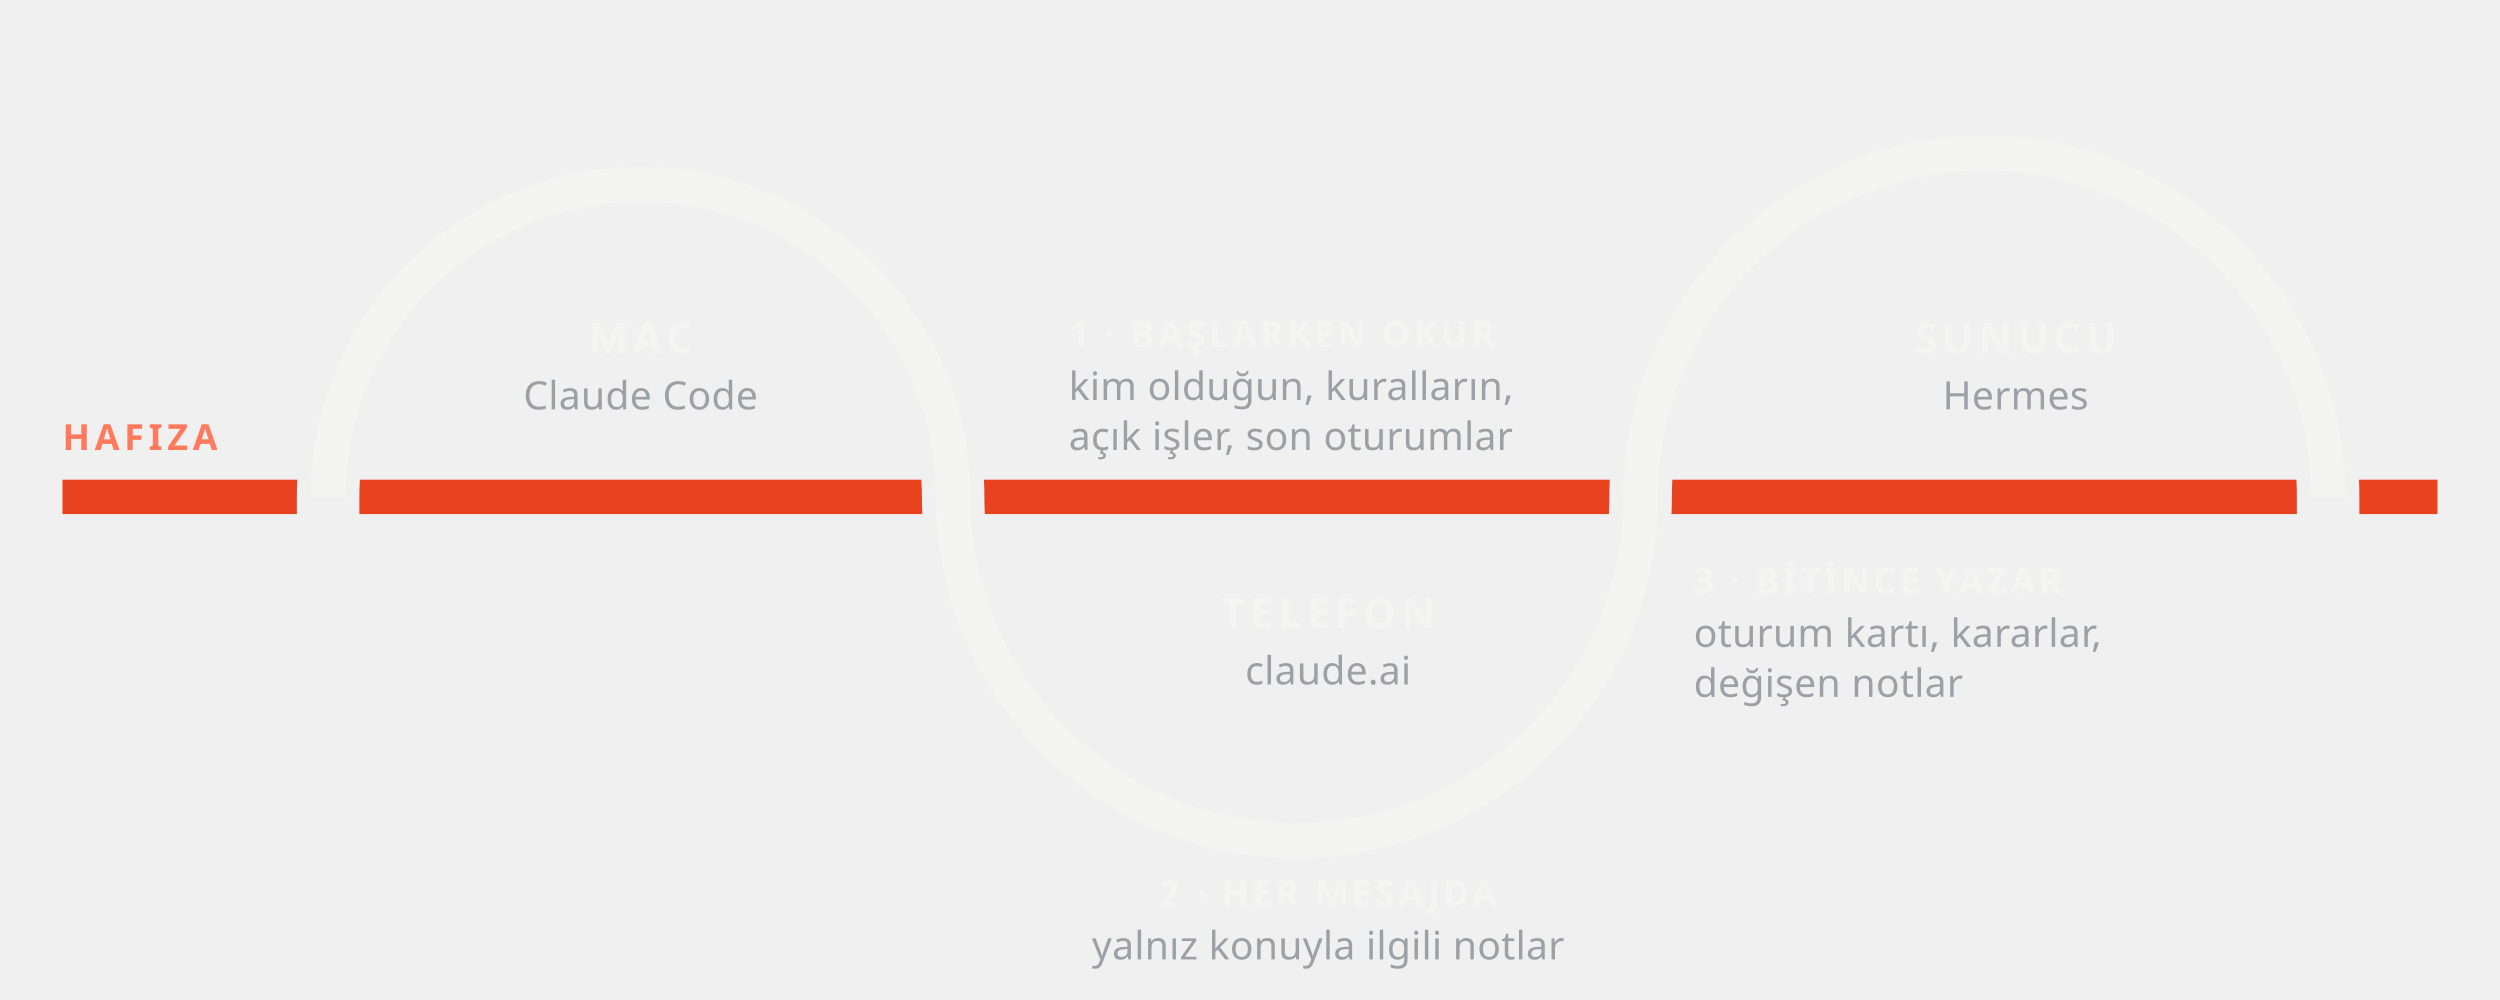
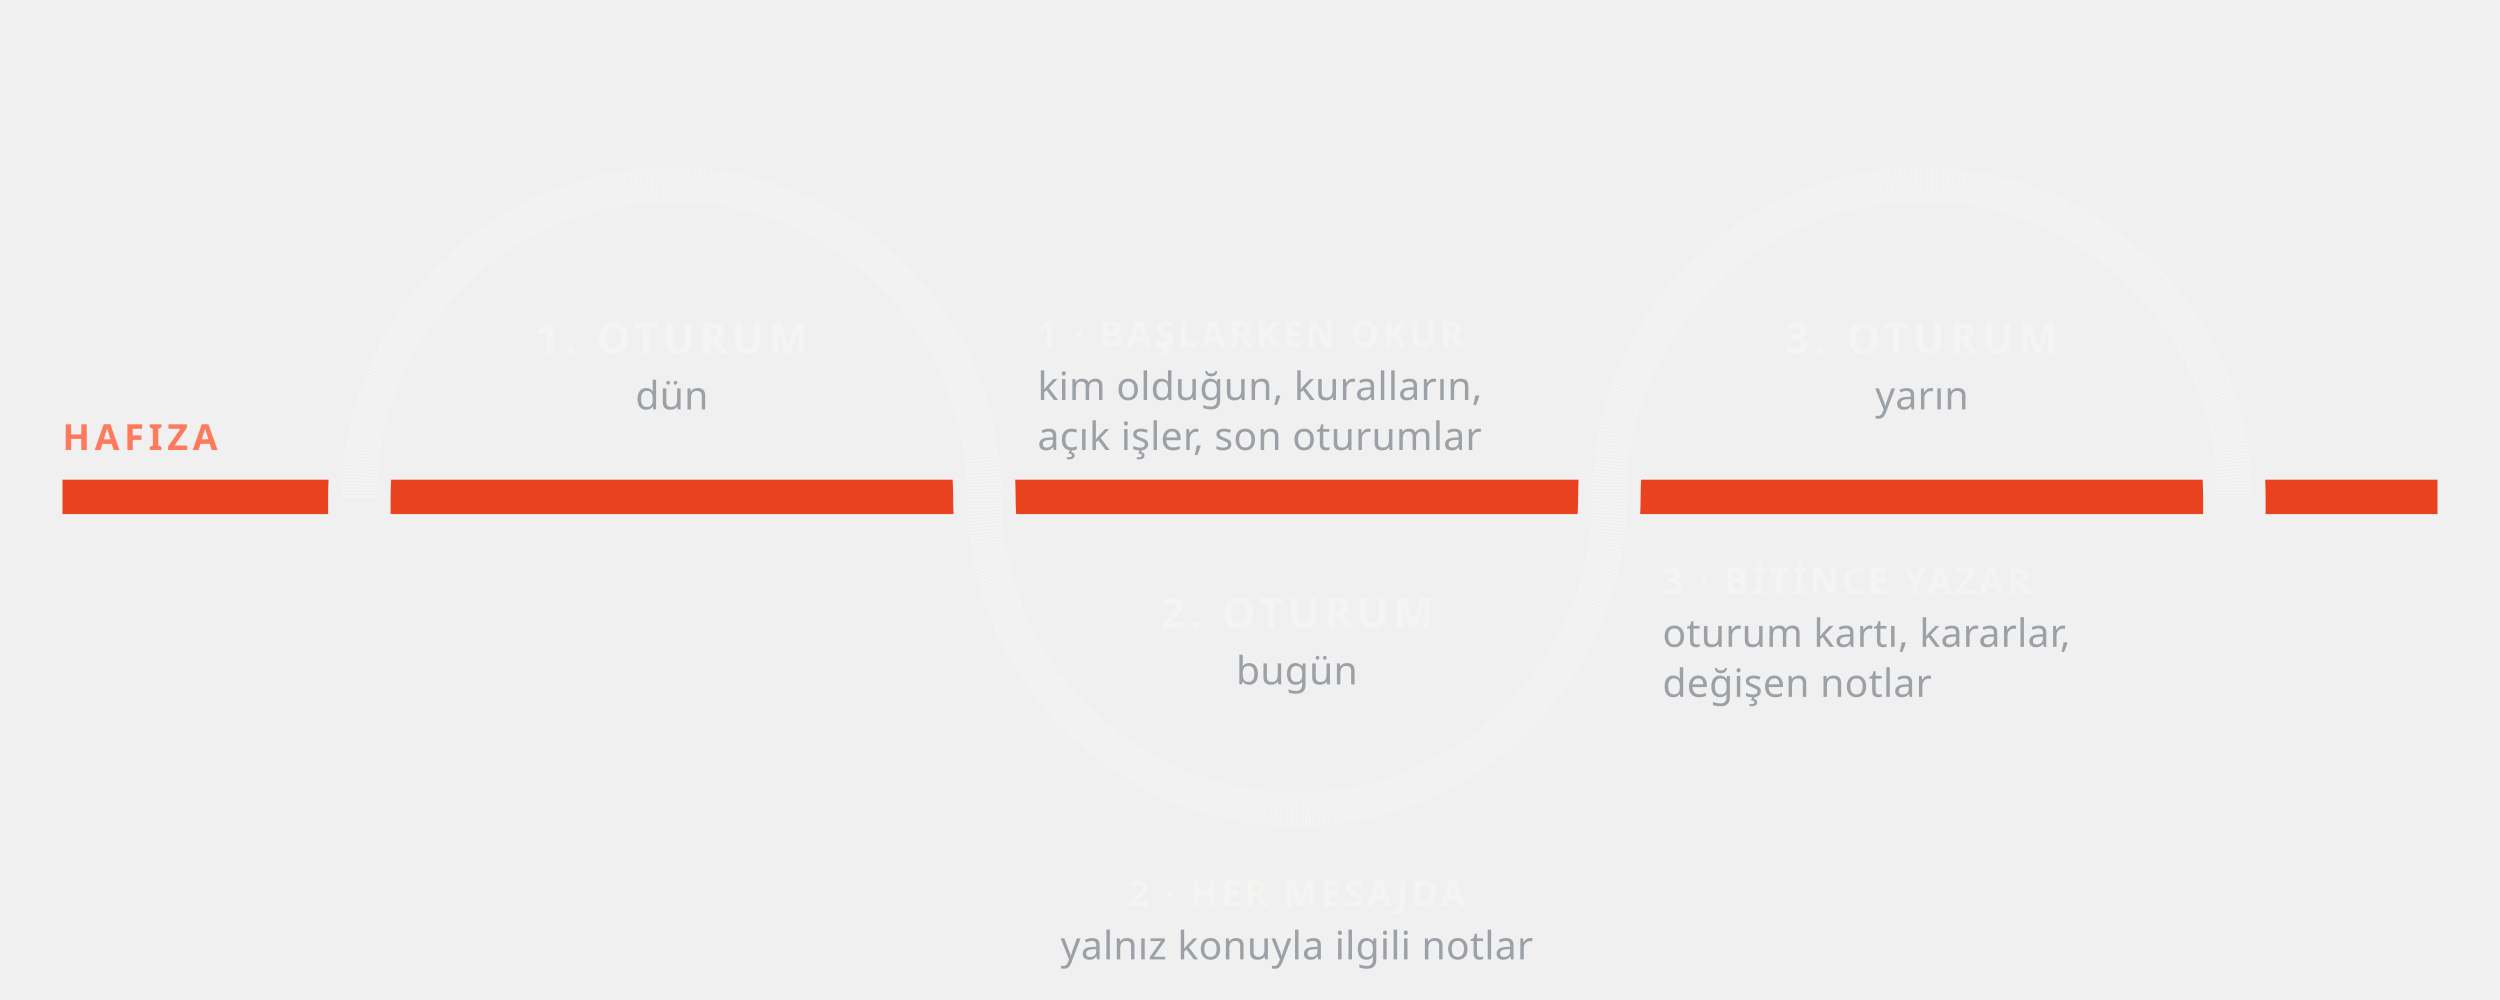
- <svg xmlns="http://www.w3.org/2000/svg" viewBox="0 0 1600 640" role="img" aria-label="Üç oturum, üç cihaz, tek hafıza: her oturum hafızadan okuyarak başlar, hafızaya yazarak biter.">
+ <svg xmlns="http://www.w3.org/2000/svg" viewBox="0 0 1600 640" role="img" aria-label="Üç oturum, tek hafıza: her oturum hafızadan okuyarak başlar, her mesajda ilgili notları alır, hafızaya yazarak biter. Sonraki oturum bir öncekinin bıraktığı yerden başlar.">
+   <style>.nokta{opacity:0}@keyframes dalga{0.00%{stroke-dashoffset:1;opacity:1}25.00%{stroke-dashoffset:0.667;opacity:1}50.00%{stroke-dashoffset:0.333;opacity:1}75.00%{stroke-dashoffset:0;opacity:1}92.14%{stroke-dashoffset:0;opacity:1}97.14%{stroke-dashoffset:0;opacity:0}100.00%{stroke-dashoffset:0;opacity:0}}.dalga{animation:dalga 14.0s linear infinite}@keyframes ad0{0.00%{opacity:0}1.43%{opacity:0}3.93%{opacity:1}92.14%{opacity:1}97.14%{opacity:0}100.00%{opacity:0}}.ad0{animation:ad0 14.0s linear infinite}@keyframes oku0{0.00%{opacity:0;transform:rotate(0deg)}0.14%{opacity:0;transform:rotate(0deg)}0.21%{opacity:1;transform:rotate(0deg)}4.86%{opacity:1;transform:rotate(35deg)}6.65%{opacity:0;transform:rotate(35deg)}100.00%{opacity:0;transform:rotate(35deg)}}.oku0{animation:oku0 14.0s linear infinite}@keyframes yaz0{0.00%{opacity:0;transform:rotate(145deg)}20.07%{opacity:0;transform:rotate(145deg)}20.14%{opacity:1;transform:rotate(145deg)}25.00%{opacity:1;transform:rotate(180deg)}27.14%{opacity:0;transform:rotate(180deg)}100.00%{opacity:0;transform:rotate(180deg)}}.yaz0{animation:yaz0 14.0s linear infinite}@keyframes not00{0.00%{opacity:0;transform:translateY(0px)}8.86%{opacity:0;transform:translateY(0px)}8.93%{opacity:1;transform:translateY(0px)}12.86%{opacity:1;transform:translateY(-140.0px)}14.29%{opacity:0;transform:translateY(-140.0px)}100.00%{opacity:0;transform:translateY(-140.0px)}}.not00{animation:not00 14.0s linear infinite}@keyframes not01{0.00%{opacity:0;transform:translateY(0px)}14.57%{opacity:0;transform:translateY(0px)}14.64%{opacity:1;transform:translateY(0px)}18.57%{opacity:1;transform:translateY(-140.0px)}20.00%{opacity:0;transform:translateY(-140.0px)}100.00%{opacity:0;transform:translateY(-140.0px)}}.not01{animation:not01 14.0s linear infinite}@keyframes ad1{0.00%{opacity:0}26.43%{opacity:0}28.93%{opacity:1}92.14%{opacity:1}97.14%{opacity:0}100.00%{opacity:0}}.ad1{animation:ad1 14.0s linear infinite}@keyframes oku1{0.00%{opacity:0;transform:rotate(0deg)}25.14%{opacity:0;transform:rotate(0deg)}25.21%{opacity:1;transform:rotate(0deg)}29.86%{opacity:1;transform:rotate(-35deg)}31.65%{opacity:0;transform:rotate(-35deg)}100.00%{opacity:0;transform:rotate(-35deg)}}.oku1{animation:oku1 14.0s linear infinite}@keyframes yaz1{0.00%{opacity:0;transform:rotate(-145deg)}45.07%{opacity:0;transform:rotate(-145deg)}45.14%{opacity:1;transform:rotate(-145deg)}50.00%{opacity:1;transform:rotate(-180deg)}52.14%{opacity:0;transform:rotate(-180deg)}100.00%{opacity:0;transform:rotate(-180deg)}}.yaz1{animation:yaz1 14.0s linear infinite}@keyframes not10{0.00%{opacity:0;transform:translateY(0px)}33.86%{opacity:0;transform:translateY(0px)}33.93%{opacity:1;transform:translateY(0px)}37.86%{opacity:1;transform:translateY(140.0px)}39.29%{opacity:0;transform:translateY(140.0px)}100.00%{opacity:0;transform:translateY(140.0px)}}.not10{animation:not10 14.0s linear infinite}@keyframes not11{0.00%{opacity:0;transform:translateY(0px)}39.57%{opacity:0;transform:translateY(0px)}39.64%{opacity:1;transform:translateY(0px)}43.57%{opacity:1;transform:translateY(140.0px)}45.00%{opacity:0;transform:translateY(140.0px)}100.00%{opacity:0;transform:translateY(140.0px)}}.not11{animation:not11 14.0s linear infinite}@keyframes ad2{0.00%{opacity:0}51.43%{opacity:0}53.93%{opacity:1}92.14%{opacity:1}97.14%{opacity:0}100.00%{opacity:0}}.ad2{animation:ad2 14.0s linear infinite}@keyframes oku2{0.00%{opacity:0;transform:rotate(0deg)}50.14%{opacity:0;transform:rotate(0deg)}50.21%{opacity:1;transform:rotate(0deg)}54.86%{opacity:1;transform:rotate(35deg)}56.65%{opacity:0;transform:rotate(35deg)}100.00%{opacity:0;transform:rotate(35deg)}}.oku2{animation:oku2 14.0s linear infinite}@keyframes yaz2{0.00%{opacity:0;transform:rotate(145deg)}70.07%{opacity:0;transform:rotate(145deg)}70.14%{opacity:1;transform:rotate(145deg)}75.00%{opacity:1;transform:rotate(180deg)}77.14%{opacity:0;transform:rotate(180deg)}100.00%{opacity:0;transform:rotate(180deg)}}.yaz2{animation:yaz2 14.0s linear infinite}@keyframes not20{0.00%{opacity:0;transform:translateY(0px)}58.86%{opacity:0;transform:translateY(0px)}58.93%{opacity:1;transform:translateY(0px)}62.86%{opacity:1;transform:translateY(-140.0px)}64.29%{opacity:0;transform:translateY(-140.0px)}100.00%{opacity:0;transform:translateY(-140.0px)}}.not20{animation:not20 14.0s linear infinite}@keyframes not21{0.00%{opacity:0;transform:translateY(0px)}64.57%{opacity:0;transform:translateY(0px)}64.64%{opacity:1;transform:translateY(0px)}68.57%{opacity:1;transform:translateY(-140.0px)}70.00%{opacity:0;transform:translateY(-140.0px)}100.00%{opacity:0;transform:translateY(-140.0px)}}.not21{animation:not21 14.0s linear infinite}@keyframes adim1{0.00%{opacity:0}25.00%{opacity:0}27.50%{opacity:1}92.14%{opacity:1}97.14%{opacity:0}100.00%{opacity:0}}.adim1{animation:adim1 14.0s linear infinite}@keyframes adim2{0.00%{opacity:0}33.93%{opacity:0}36.43%{opacity:1}92.14%{opacity:1}97.14%{opacity:0}100.00%{opacity:0}}.adim2{animation:adim2 14.0s linear infinite}@keyframes adim3{0.00%{opacity:0}45.14%{opacity:0}47.64%{opacity:1}92.14%{opacity:1}97.14%{opacity:0}100.00%{opacity:0}}.adim3{animation:adim3 14.0s linear infinite}@media (prefers-reduced-motion:reduce){*{animation:none!important}}</style>
  <defs>
    <mask id="gecit" maskUnits="userSpaceOnUse" x="0" y="0" width="1600" height="640">
      <rect width="1600" height="640" fill="#fff" />
-       <path d="M210 318A200 200 0 0 1 610 318A200 200 0 0 0 1050 318A200 200 0 0 1 1490 318" fill="none" stroke="#000" stroke-width="40" stroke-linecap="square" />
+       <path d="M230 318A200 200 0 0 1 630 318A200 200 0 0 0 1030 318A200 200 0 0 1 1430 318" fill="none" stroke="#000" stroke-width="40" stroke-linecap="square" />
    </mask>
  </defs>
  <path d="M40 318H1560" stroke="#E8421F" stroke-width="22" mask="url(#gecit)" />
-   <path d="M210 318A200 200 0 0 1 610 318A200 200 0 0 0 1050 318A200 200 0 0 1 1490 318" fill="none" stroke="#F4F5F3" stroke-width="22" />
+   <path class="dalga" d="M230 318A200 200 0 0 1 630 318A200 200 0 0 0 1030 318A200 200 0 0 1 1430 318" fill="none" stroke="#F4F5F3" stroke-width="22" pathLength="1" stroke-dasharray="1 1" />
  <text x="40.0" y="288.0" font-family="-apple-system,BlinkMacSystemFont,'Segoe UI','Noto Sans',Helvetica,Arial,sans-serif" font-size="23" font-weight="700" letter-spacing="3" text-anchor="start" fill="#FF7A5C">HAFIZA</text>
-   <text x="410.0" y="226.0" font-family="-apple-system,BlinkMacSystemFont,'Segoe UI','Noto Sans',Helvetica,Arial,sans-serif" font-size="27" font-weight="700" letter-spacing="3" text-anchor="middle" fill="#F4F5F3">MAC</text>
-   <text x="410.0" y="262.0" font-family="-apple-system,BlinkMacSystemFont,'Segoe UI','Noto Sans',Helvetica,Arial,sans-serif" font-size="25" font-weight="400" letter-spacing="0.2" text-anchor="middle" fill="#9BA1A6">Claude Code</text>
-   <text x="850.0" y="402.0" font-family="-apple-system,BlinkMacSystemFont,'Segoe UI','Noto Sans',Helvetica,Arial,sans-serif" font-size="27" font-weight="700" letter-spacing="3" text-anchor="middle" fill="#F4F5F3">TELEFON</text>
-   <text x="850.0" y="438.0" font-family="-apple-system,BlinkMacSystemFont,'Segoe UI','Noto Sans',Helvetica,Arial,sans-serif" font-size="25" font-weight="400" letter-spacing="0.2" text-anchor="middle" fill="#9BA1A6">claude.ai</text>
-   <text x="1290.0" y="226.0" font-family="-apple-system,BlinkMacSystemFont,'Segoe UI','Noto Sans',Helvetica,Arial,sans-serif" font-size="27" font-weight="700" letter-spacing="3" text-anchor="middle" fill="#F4F5F3">SUNUCU</text>
-   <text x="1290.0" y="262.0" font-family="-apple-system,BlinkMacSystemFont,'Segoe UI','Noto Sans',Helvetica,Arial,sans-serif" font-size="25" font-weight="400" letter-spacing="0.2" text-anchor="middle" fill="#9BA1A6">Hermes</text>
-   <text x="684.0" y="222.0" font-family="-apple-system,BlinkMacSystemFont,'Segoe UI','Noto Sans',Helvetica,Arial,sans-serif" font-size="23" font-weight="700" letter-spacing="2" text-anchor="start" fill="#F4F5F3">1 · BAŞLARKEN OKUR</text>
-   <text x="684.0" y="256.0" font-family="-apple-system,BlinkMacSystemFont,'Segoe UI','Noto Sans',Helvetica,Arial,sans-serif" font-size="25" font-weight="400" letter-spacing="0.2" text-anchor="start" fill="#9BA1A6">kim olduğun, kuralların,</text>
-   <text x="684.0" y="288.0" font-family="-apple-system,BlinkMacSystemFont,'Segoe UI','Noto Sans',Helvetica,Arial,sans-serif" font-size="25" font-weight="400" letter-spacing="0.2" text-anchor="start" fill="#9BA1A6">açık işler, son oturumlar</text>
-   <text x="850.0" y="580.0" font-family="-apple-system,BlinkMacSystemFont,'Segoe UI','Noto Sans',Helvetica,Arial,sans-serif" font-size="23" font-weight="700" letter-spacing="2" text-anchor="middle" fill="#F4F5F3">2 · HER MESAJDA</text>
-   <text x="850.0" y="614.0" font-family="-apple-system,BlinkMacSystemFont,'Segoe UI','Noto Sans',Helvetica,Arial,sans-serif" font-size="25" font-weight="400" letter-spacing="0.2" text-anchor="middle" fill="#9BA1A6">yalnız konuyla ilgili notlar</text>
-   <text x="1084.0" y="380.0" font-family="-apple-system,BlinkMacSystemFont,'Segoe UI','Noto Sans',Helvetica,Arial,sans-serif" font-size="23" font-weight="700" letter-spacing="2" text-anchor="start" fill="#F4F5F3">3 · BİTİNCE YAZAR</text>
-   <text x="1084.0" y="414.0" font-family="-apple-system,BlinkMacSystemFont,'Segoe UI','Noto Sans',Helvetica,Arial,sans-serif" font-size="25" font-weight="400" letter-spacing="0.2" text-anchor="start" fill="#9BA1A6">oturum kartı, kararlar,</text>
-   <text x="1084.0" y="446.0" font-family="-apple-system,BlinkMacSystemFont,'Segoe UI','Noto Sans',Helvetica,Arial,sans-serif" font-size="25" font-weight="400" letter-spacing="0.2" text-anchor="start" fill="#9BA1A6">değişen notlar</text>
+   <g class="ad0">
+     <text x="430.0" y="226.0" font-family="-apple-system,BlinkMacSystemFont,'Segoe UI','Noto Sans',Helvetica,Arial,sans-serif" font-size="27" font-weight="700" letter-spacing="3" text-anchor="middle" fill="#F4F5F3">1. OTURUM</text>
+     <text x="430.0" y="262.0" font-family="-apple-system,BlinkMacSystemFont,'Segoe UI','Noto Sans',Helvetica,Arial,sans-serif" font-size="25" font-weight="400" letter-spacing="0.2" text-anchor="middle" fill="#9BA1A6">dün</text>
+   </g>
+   <g transform="translate(430 318)">
+     <g class="nokta oku0">
+       <circle cx="-200" cy="0" r="14" fill="#E8421F" />
+     </g>
+     <g class="nokta yaz0">
+       <circle cx="-200" cy="0" r="14" fill="#F4F5F3" />
+     </g>
+   </g>
+   <circle class="nokta not00" cx="310" cy="318" r="9" fill="#E8421F" />
+   <circle class="nokta not01" cx="550" cy="318" r="9" fill="#E8421F" />
+   <g class="ad1">
+     <text x="830.0" y="402.0" font-family="-apple-system,BlinkMacSystemFont,'Segoe UI','Noto Sans',Helvetica,Arial,sans-serif" font-size="27" font-weight="700" letter-spacing="3" text-anchor="middle" fill="#F4F5F3">2. OTURUM</text>
+     <text x="830.0" y="438.0" font-family="-apple-system,BlinkMacSystemFont,'Segoe UI','Noto Sans',Helvetica,Arial,sans-serif" font-size="25" font-weight="400" letter-spacing="0.2" text-anchor="middle" fill="#9BA1A6">bugün</text>
+   </g>
+   <g transform="translate(830 318)">
+     <g class="nokta oku1">
+       <circle cx="-200" cy="0" r="14" fill="#E8421F" />
+     </g>
+     <g class="nokta yaz1">
+       <circle cx="-200" cy="0" r="14" fill="#F4F5F3" />
+     </g>
+   </g>
+   <circle class="nokta not10" cx="710" cy="318" r="9" fill="#E8421F" />
+   <circle class="nokta not11" cx="950" cy="318" r="9" fill="#E8421F" />
+   <g class="ad2">
+     <text x="1230.0" y="226.0" font-family="-apple-system,BlinkMacSystemFont,'Segoe UI','Noto Sans',Helvetica,Arial,sans-serif" font-size="27" font-weight="700" letter-spacing="3" text-anchor="middle" fill="#F4F5F3">3. OTURUM</text>
+     <text x="1230.0" y="262.0" font-family="-apple-system,BlinkMacSystemFont,'Segoe UI','Noto Sans',Helvetica,Arial,sans-serif" font-size="25" font-weight="400" letter-spacing="0.2" text-anchor="middle" fill="#9BA1A6">yarın</text>
+   </g>
+   <g transform="translate(1230 318)">
+     <g class="nokta oku2">
+       <circle cx="-200" cy="0" r="14" fill="#E8421F" />
+     </g>
+     <g class="nokta yaz2">
+       <circle cx="-200" cy="0" r="14" fill="#F4F5F3" />
+     </g>
+   </g>
+   <circle class="nokta not20" cx="1110" cy="318" r="9" fill="#E8421F" />
+   <circle class="nokta not21" cx="1350" cy="318" r="9" fill="#E8421F" />
+   <g class="adim1">
+     <text x="664.0" y="222.0" font-family="-apple-system,BlinkMacSystemFont,'Segoe UI','Noto Sans',Helvetica,Arial,sans-serif" font-size="23" font-weight="700" letter-spacing="2" text-anchor="start" fill="#F4F5F3">1 · BAŞLARKEN OKUR</text>
+     <text x="664.0" y="256.0" font-family="-apple-system,BlinkMacSystemFont,'Segoe UI','Noto Sans',Helvetica,Arial,sans-serif" font-size="25" font-weight="400" letter-spacing="0.2" text-anchor="start" fill="#9BA1A6">kim olduğun, kuralların,</text>
+     <text x="664.0" y="288.0" font-family="-apple-system,BlinkMacSystemFont,'Segoe UI','Noto Sans',Helvetica,Arial,sans-serif" font-size="25" font-weight="400" letter-spacing="0.2" text-anchor="start" fill="#9BA1A6">açık işler, son oturumlar</text>
+   </g>
+   <g class="adim2">
+     <text x="830.0" y="580.0" font-family="-apple-system,BlinkMacSystemFont,'Segoe UI','Noto Sans',Helvetica,Arial,sans-serif" font-size="23" font-weight="700" letter-spacing="2" text-anchor="middle" fill="#F4F5F3">2 · HER MESAJDA</text>
+     <text x="830.0" y="614.0" font-family="-apple-system,BlinkMacSystemFont,'Segoe UI','Noto Sans',Helvetica,Arial,sans-serif" font-size="25" font-weight="400" letter-spacing="0.2" text-anchor="middle" fill="#9BA1A6">yalnız konuyla ilgili notlar</text>
+   </g>
+   <g class="adim3">
+     <text x="1064.0" y="380.0" font-family="-apple-system,BlinkMacSystemFont,'Segoe UI','Noto Sans',Helvetica,Arial,sans-serif" font-size="23" font-weight="700" letter-spacing="2" text-anchor="start" fill="#F4F5F3">3 · BİTİNCE YAZAR</text>
+     <text x="1064.0" y="414.0" font-family="-apple-system,BlinkMacSystemFont,'Segoe UI','Noto Sans',Helvetica,Arial,sans-serif" font-size="25" font-weight="400" letter-spacing="0.2" text-anchor="start" fill="#9BA1A6">oturum kartı, kararlar,</text>
+     <text x="1064.0" y="446.0" font-family="-apple-system,BlinkMacSystemFont,'Segoe UI','Noto Sans',Helvetica,Arial,sans-serif" font-size="25" font-weight="400" letter-spacing="0.2" text-anchor="start" fill="#9BA1A6">değişen notlar</text>
+   </g>
</svg>
